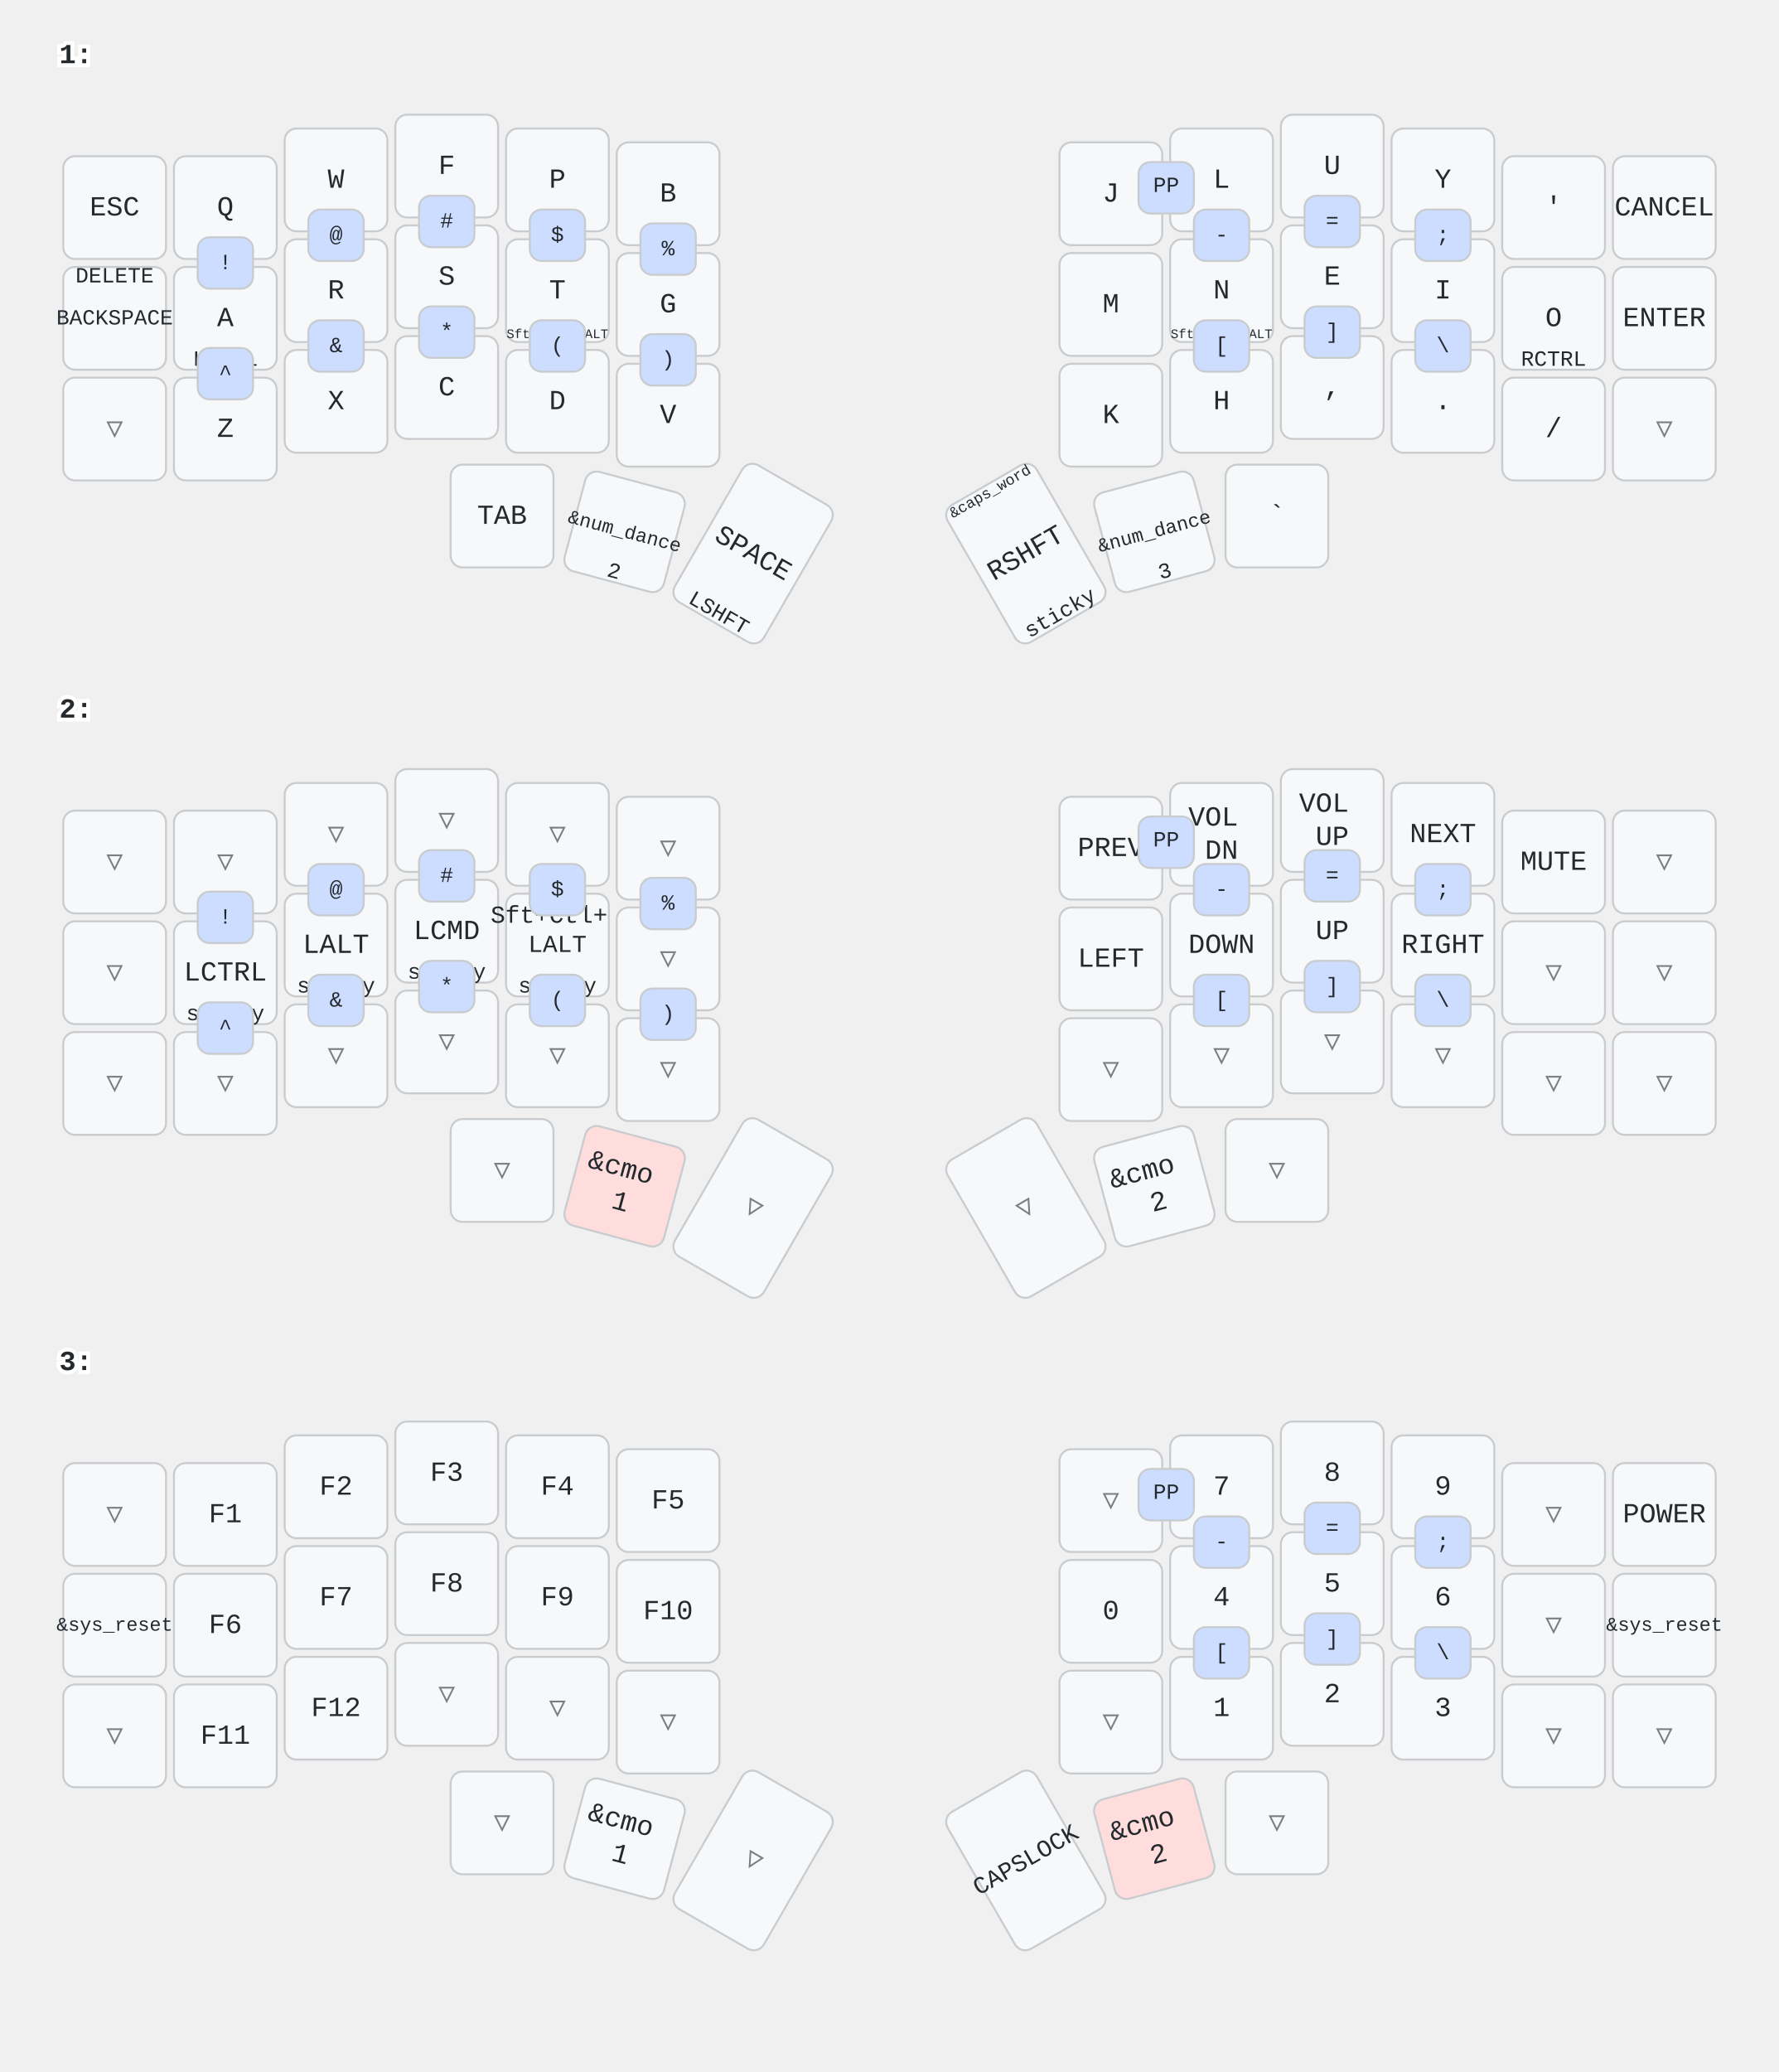
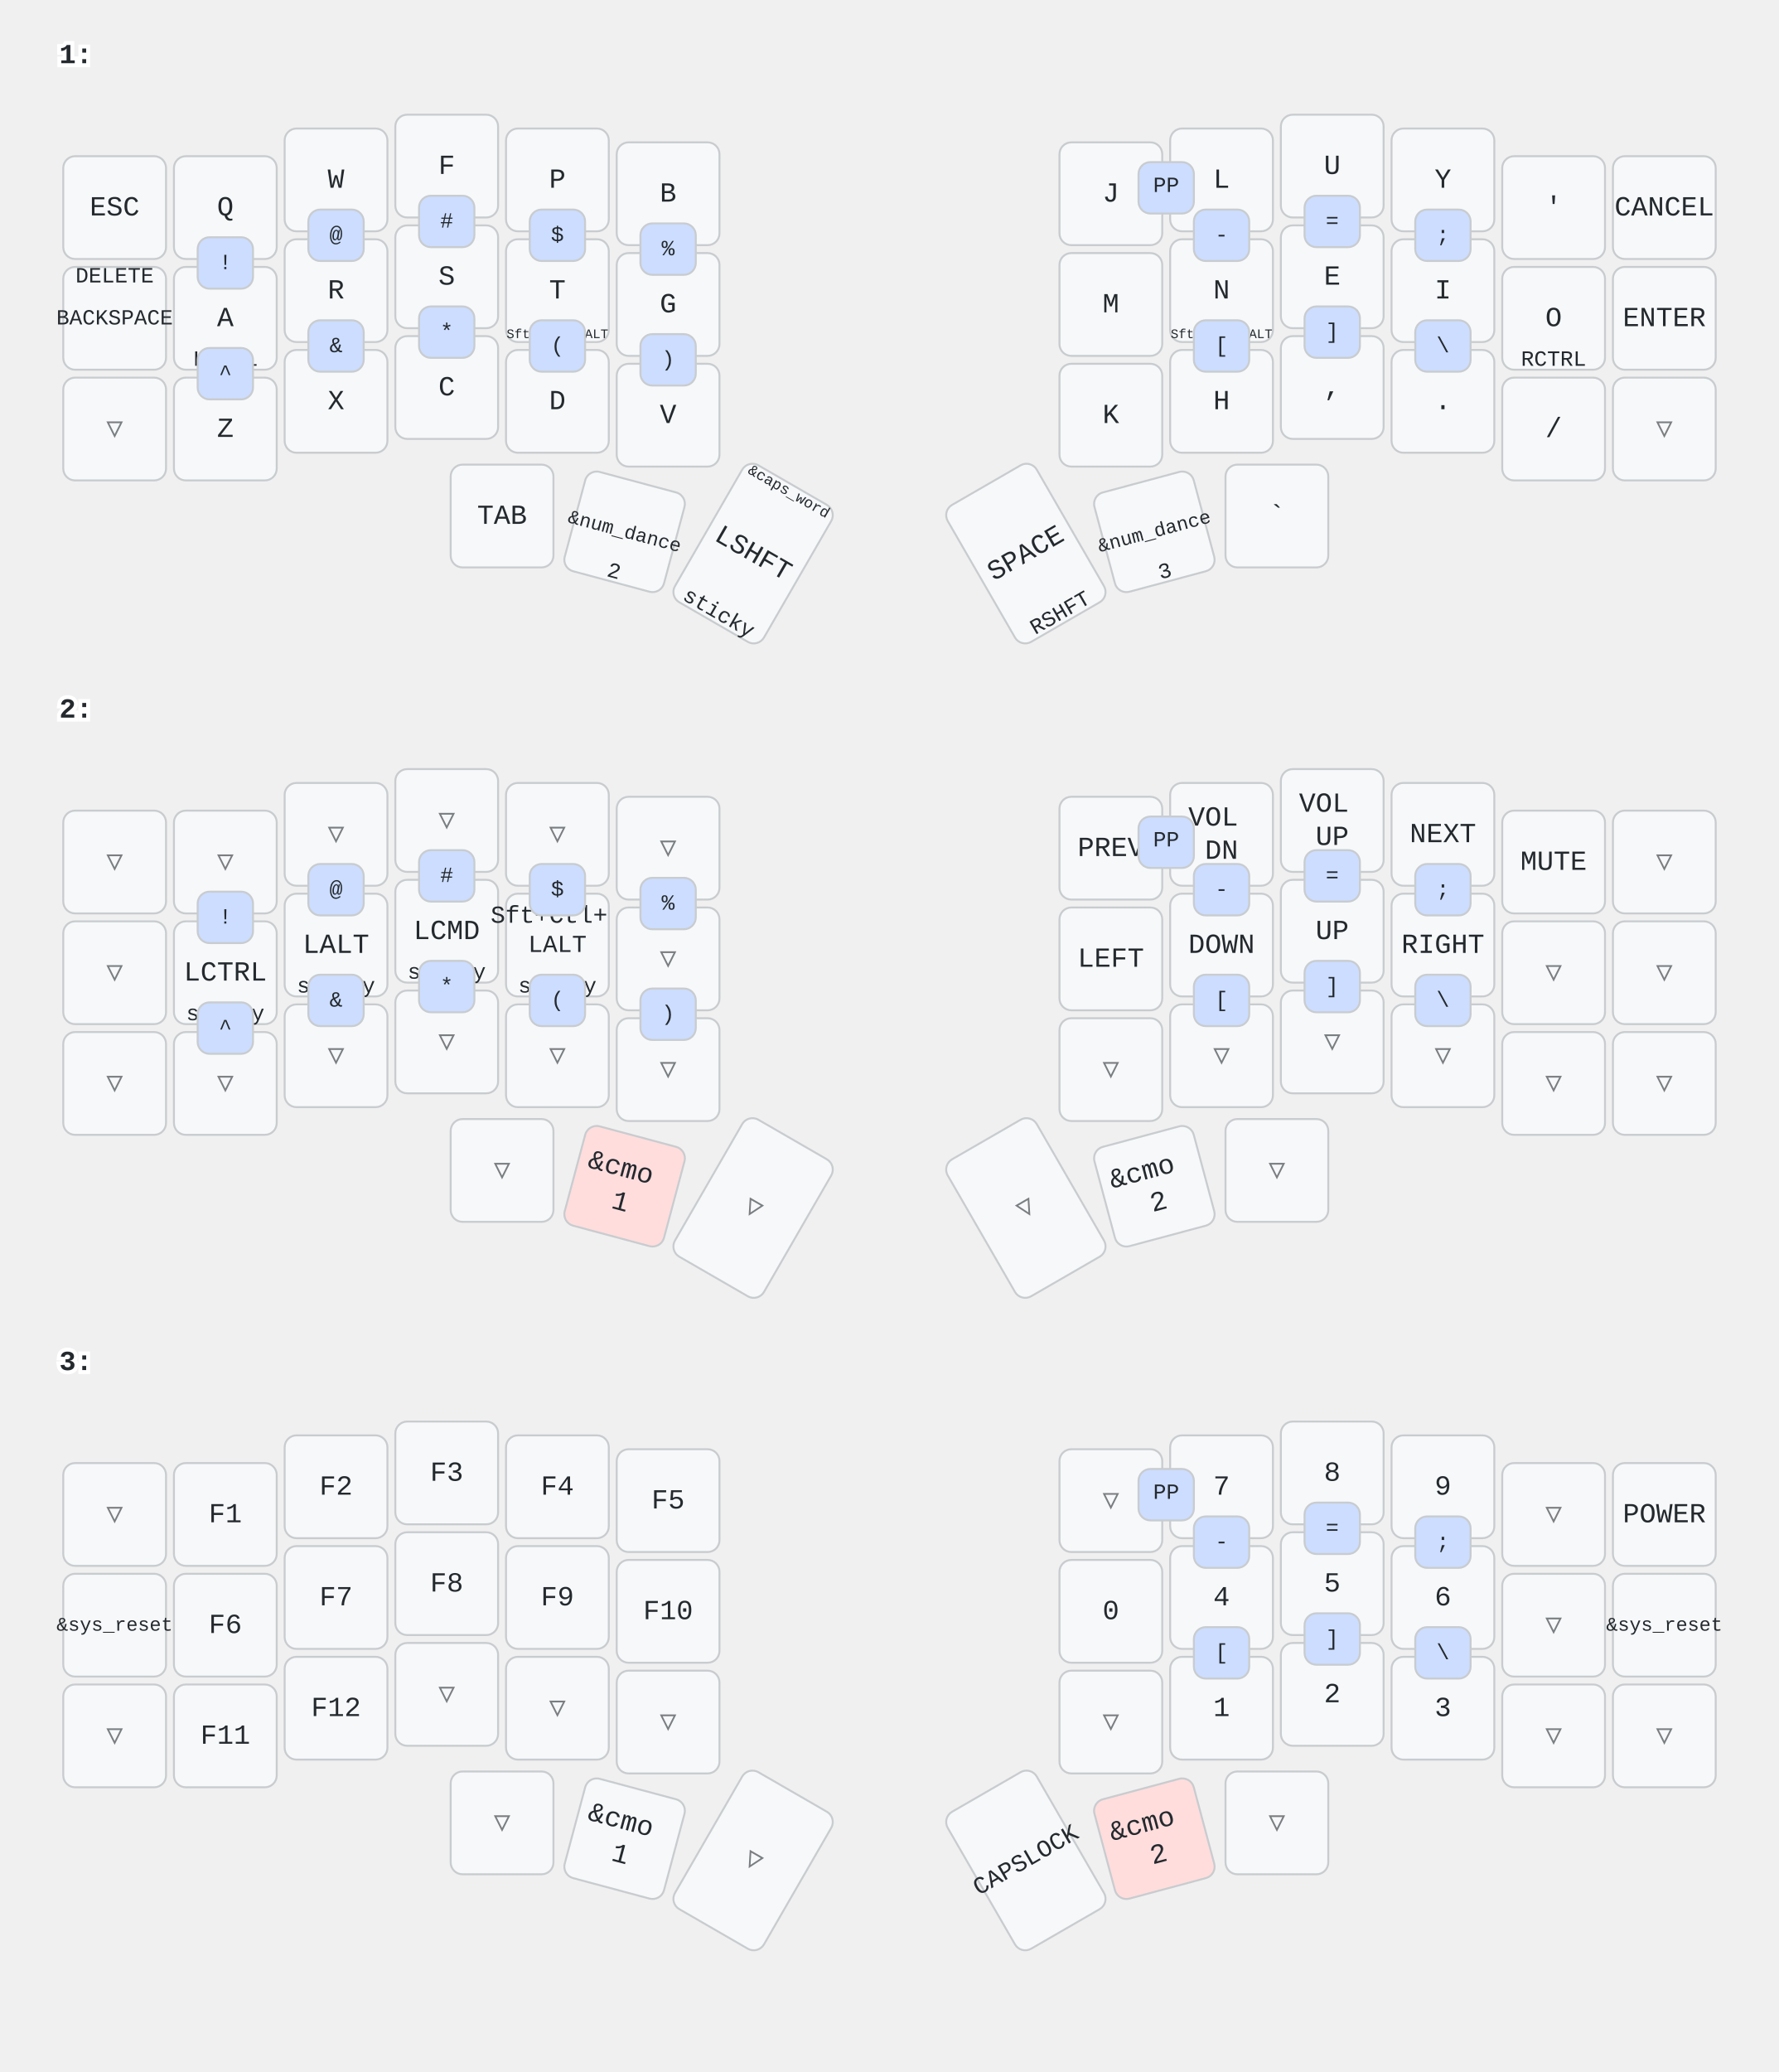
<svg xmlns="http://www.w3.org/2000/svg" width="900" height="1048" viewBox="0 0 900 1048" class="keymap">
  <style>/* inherit to force styles through use tags */
svg path {
    fill: inherit;
}

/* font and background color specifications */
svg.keymap {
    font-family: SFMono-Regular,Consolas,Liberation Mono,Menlo,monospace;
    font-size: 14px;
    font-kerning: normal;
    text-rendering: optimizeLegibility;
    fill: #24292e;
}

/* default key styling */
rect.key {
    fill: #f6f8fa;
}

rect.key, rect.combo {
    stroke: #c9cccf;
    stroke-width: 1;
}

/* default key side styling, only used is draw_key_sides is set */
rect.side {
    filter: brightness(90%);
}

/* color accent for combo boxes */
rect.combo, rect.combo-separate {
    fill: #cdf;
}

/* color accent for held keys */
rect.held, rect.combo.held {
    fill: #fdd;
}

/* color accent for ghost (optional) keys */
rect.ghost, rect.combo.ghost {
    stroke-dasharray: 4, 4;
    stroke-width: 2;
}

text {
    text-anchor: middle;
    dominant-baseline: middle;
}

/* styling for layer labels */
text.label {
    font-weight: bold;
    text-anchor: start;
    stroke: white;
    stroke-width: 4;
    paint-order: stroke;
}

/* styling for optional footer */
text.footer {
    text-anchor: end;
    dominant-baseline: auto;
    stroke: white;
    stroke-width: 4;
    paint-order: stroke;
}

/* styling for combo tap, and key hold/shifted label text */
text.combo, text.hold, text.shifted {
    font-size: 11px;
}

text.hold {
    text-anchor: middle;
    dominant-baseline: auto;
}

text.shifted {
    text-anchor: middle;
    dominant-baseline: hanging;
}

/* styling for hold/shifted label text in combo box */
text.combo.hold, text.combo.shifted {
    font-size: 8px;
}

/* lighter symbol for transparent keys */
text.trans {
    fill: #7b7e81;
}

/* styling for combo dendrons */
path.combo {
    stroke-width: 1;
    stroke: gray;
    fill: none;
}

/* Start Tabler Icons Cleanup */
/* cannot use height/width with glyphs */
.icon-tabler &gt; path {
    fill: inherit;
    stroke: inherit;
    stroke-width: 2;
}
/* hide tabler's default box */
.icon-tabler &gt; path[stroke="none"][fill="none"] {
    visibility: hidden;
}
/* End Tabler Icons Cleanup */
</style>
  <g transform="translate(30, 0)" class="layer-1">
    <text x="0" y="28" class="label">1:</text>
    <g transform="translate(0, 56)">
      <g transform="translate(28, 49)" class="key keypos-0">
        <rect rx="6" ry="6" x="-26" y="-26" width="52" height="52" class="key" />
        <text x="0" y="0" class="key tap">ESC</text>
      </g>
      <g transform="translate(84, 49)" class="key keypos-1">
        <rect rx="6" ry="6" x="-26" y="-26" width="52" height="52" class="key" />
        <text x="0" y="0" class="key tap">Q</text>
      </g>
      <g transform="translate(140, 35)" class="key keypos-2">
        <rect rx="6" ry="6" x="-26" y="-26" width="52" height="52" class="key" />
        <text x="0" y="0" class="key tap">W</text>
      </g>
      <g transform="translate(196, 28)" class="key keypos-3">
        <rect rx="6" ry="6" x="-26" y="-26" width="52" height="52" class="key" />
        <text x="0" y="0" class="key tap">F</text>
      </g>
      <g transform="translate(252, 35)" class="key keypos-4">
        <rect rx="6" ry="6" x="-26" y="-26" width="52" height="52" class="key" />
        <text x="0" y="0" class="key tap">P</text>
      </g>
      <g transform="translate(308, 42)" class="key keypos-5">
        <rect rx="6" ry="6" x="-26" y="-26" width="52" height="52" class="key" />
        <text x="0" y="0" class="key tap">B</text>
      </g>
      <g transform="translate(532, 42)" class="key keypos-6">
        <rect rx="6" ry="6" x="-26" y="-26" width="52" height="52" class="key" />
        <text x="0" y="0" class="key tap">J</text>
      </g>
      <g transform="translate(588, 35)" class="key keypos-7">
        <rect rx="6" ry="6" x="-26" y="-26" width="52" height="52" class="key" />
        <text x="0" y="0" class="key tap">L</text>
      </g>
      <g transform="translate(644, 28)" class="key keypos-8">
        <rect rx="6" ry="6" x="-26" y="-26" width="52" height="52" class="key" />
        <text x="0" y="0" class="key tap">U</text>
      </g>
      <g transform="translate(700, 35)" class="key keypos-9">
        <rect rx="6" ry="6" x="-26" y="-26" width="52" height="52" class="key" />
        <text x="0" y="0" class="key tap">Y</text>
      </g>
      <g transform="translate(756, 49)" class="key keypos-10">
        <rect rx="6" ry="6" x="-26" y="-26" width="52" height="52" class="key" />
        <text x="0" y="0" class="key tap">'</text>
      </g>
      <g transform="translate(812, 49)" class="key keypos-11">
        <rect rx="6" ry="6" x="-26" y="-26" width="52" height="52" class="key" />
        <text x="0" y="0" class="key tap">CANCEL</text>
      </g>
      <g transform="translate(28, 105)" class="key keypos-12">
        <rect rx="6" ry="6" x="-26" y="-26" width="52" height="52" class="key" />
        <text x="0" y="0" class="key tap">
          <tspan style="font-size: 78%">BACKSPACE</tspan>
        </text>
        <text x="0" y="-24" class="key shifted">DELETE</text>
      </g>
      <g transform="translate(84, 105)" class="key keypos-13">
        <rect rx="6" ry="6" x="-26" y="-26" width="52" height="52" class="key" />
        <text x="0" y="0" class="key tap">A</text>
        <text x="0" y="24" class="key hold">LCTRL</text>
      </g>
      <g transform="translate(140, 91)" class="key keypos-14">
        <rect rx="6" ry="6" x="-26" y="-26" width="52" height="52" class="key" />
        <text x="0" y="0" class="key tap">R</text>
        <text x="0" y="24" class="key hold">LGUI</text>
      </g>
      <g transform="translate(196, 84)" class="key keypos-15">
        <rect rx="6" ry="6" x="-26" y="-26" width="52" height="52" class="key" />
        <text x="0" y="0" class="key tap">S</text>
        <text x="0" y="24" class="key hold">LALT</text>
      </g>
      <g transform="translate(252, 91)" class="key keypos-16">
        <rect rx="6" ry="6" x="-26" y="-26" width="52" height="52" class="key" />
        <text x="0" y="0" class="key tap">T</text>
        <text x="0" y="24" class="key hold">
          <tspan style="font-size: 60%">Sft+Ctl+ LALT</tspan>
        </text>
      </g>
      <g transform="translate(308, 98)" class="key keypos-17">
        <rect rx="6" ry="6" x="-26" y="-26" width="52" height="52" class="key" />
        <text x="0" y="0" class="key tap">G</text>
      </g>
      <g transform="translate(532, 98)" class="key keypos-18">
        <rect rx="6" ry="6" x="-26" y="-26" width="52" height="52" class="key" />
        <text x="0" y="0" class="key tap">M</text>
      </g>
      <g transform="translate(588, 91)" class="key keypos-19">
        <rect rx="6" ry="6" x="-26" y="-26" width="52" height="52" class="key" />
        <text x="0" y="0" class="key tap">N</text>
        <text x="0" y="24" class="key hold">
          <tspan style="font-size: 60%">Sft+Ctl+ LALT</tspan>
        </text>
      </g>
      <g transform="translate(644, 84)" class="key keypos-20">
        <rect rx="6" ry="6" x="-26" y="-26" width="52" height="52" class="key" />
        <text x="0" y="0" class="key tap">E</text>
        <text x="0" y="24" class="key hold">RALT</text>
      </g>
      <g transform="translate(700, 91)" class="key keypos-21">
        <rect rx="6" ry="6" x="-26" y="-26" width="52" height="52" class="key" />
        <text x="0" y="0" class="key tap">I</text>
        <text x="0" y="24" class="key hold">RGUI</text>
      </g>
      <g transform="translate(756, 105)" class="key keypos-22">
        <rect rx="6" ry="6" x="-26" y="-26" width="52" height="52" class="key" />
        <text x="0" y="0" class="key tap">O</text>
        <text x="0" y="24" class="key hold">RCTRL</text>
      </g>
      <g transform="translate(812, 105)" class="key keypos-23">
        <rect rx="6" ry="6" x="-26" y="-26" width="52" height="52" class="key" />
        <text x="0" y="0" class="key tap">ENTER</text>
      </g>
      <g transform="translate(28, 161)" class="key trans keypos-24">
        <rect rx="6" ry="6" x="-26" y="-26" width="52" height="52" class="key trans" />
        <text x="0" y="0" class="key trans tap">▽</text>
      </g>
      <g transform="translate(84, 161)" class="key keypos-25">
        <rect rx="6" ry="6" x="-26" y="-26" width="52" height="52" class="key" />
        <text x="0" y="0" class="key tap">Z</text>
      </g>
      <g transform="translate(140, 147)" class="key keypos-26">
        <rect rx="6" ry="6" x="-26" y="-26" width="52" height="52" class="key" />
        <text x="0" y="0" class="key tap">X</text>
      </g>
      <g transform="translate(196, 140)" class="key keypos-27">
        <rect rx="6" ry="6" x="-26" y="-26" width="52" height="52" class="key" />
        <text x="0" y="0" class="key tap">C</text>
      </g>
      <g transform="translate(252, 147)" class="key keypos-28">
        <rect rx="6" ry="6" x="-26" y="-26" width="52" height="52" class="key" />
        <text x="0" y="0" class="key tap">D</text>
      </g>
      <g transform="translate(308, 154)" class="key keypos-29">
        <rect rx="6" ry="6" x="-26" y="-26" width="52" height="52" class="key" />
        <text x="0" y="0" class="key tap">V</text>
      </g>
      <g transform="translate(532, 154)" class="key keypos-30">
        <rect rx="6" ry="6" x="-26" y="-26" width="52" height="52" class="key" />
        <text x="0" y="0" class="key tap">K</text>
      </g>
      <g transform="translate(588, 147)" class="key keypos-31">
        <rect rx="6" ry="6" x="-26" y="-26" width="52" height="52" class="key" />
        <text x="0" y="0" class="key tap">H</text>
      </g>
      <g transform="translate(644, 140)" class="key keypos-32">
        <rect rx="6" ry="6" x="-26" y="-26" width="52" height="52" class="key" />
        <text x="0" y="0" class="key tap">,</text>
      </g>
      <g transform="translate(700, 147)" class="key keypos-33">
        <rect rx="6" ry="6" x="-26" y="-26" width="52" height="52" class="key" />
        <text x="0" y="0" class="key tap">.</text>
      </g>
      <g transform="translate(756, 161)" class="key keypos-34">
        <rect rx="6" ry="6" x="-26" y="-26" width="52" height="52" class="key" />
        <text x="0" y="0" class="key tap">/</text>
      </g>
      <g transform="translate(812, 161)" class="key trans keypos-35">
        <rect rx="6" ry="6" x="-26" y="-26" width="52" height="52" class="key trans" />
        <text x="0" y="0" class="key trans tap">▽</text>
      </g>
      <g transform="translate(224, 205)" class="key keypos-36">
        <rect rx="6" ry="6" x="-26" y="-26" width="52" height="52" class="key" />
        <text x="0" y="0" class="key tap">TAB</text>
      </g>
      <g transform="translate(286, 213) rotate(15.0)" class="key keypos-37">
        <rect rx="6" ry="6" x="-26" y="-26" width="52" height="52" class="key" />
        <text x="0" y="0" class="key tap">
          <tspan style="font-size: 70%">&amp;num_dance</tspan>
        </text>
        <text x="0" y="24" class="key hold">2</text>
      </g>
      <g transform="translate(351, 224) rotate(30.0)" class="key keypos-38">
        <rect rx="6" ry="6" x="-26" y="-40" width="52" height="80" class="key" />
-         <text x="0" y="0" class="key tap">SPACE</text>
-         <text x="0" y="38" class="key hold">LSHFT</text>
-       </g>
-       <g transform="translate(489, 224) rotate(-30.0)" class="key keypos-39">
-         <rect rx="6" ry="6" x="-26" y="-40" width="52" height="80" class="key" />
-         <text x="0" y="0" class="key tap">RSHFT</text>
+         <text x="0" y="0" class="key tap">LSHFT</text>
        <text x="0" y="38" class="key hold">sticky</text>
        <text x="0" y="-38" class="key shifted">
          <tspan style="font-size: 70%">&amp;caps_word</tspan>
        </text>
+       </g>
+       <g transform="translate(489, 224) rotate(-30.0)" class="key keypos-39">
+         <rect rx="6" ry="6" x="-26" y="-40" width="52" height="80" class="key" />
+         <text x="0" y="0" class="key tap">SPACE</text>
+         <text x="0" y="38" class="key hold">RSHFT</text>
      </g>
      <g transform="translate(554, 213) rotate(-15.0)" class="key keypos-40">
        <rect rx="6" ry="6" x="-26" y="-26" width="52" height="52" class="key" />
        <text x="0" y="0" class="key tap">
          <tspan style="font-size: 70%">&amp;num_dance</tspan>
        </text>
        <text x="0" y="24" class="key hold">3</text>
      </g>
      <g transform="translate(616, 205)" class="key keypos-41">
        <rect rx="6" ry="6" x="-26" y="-26" width="52" height="52" class="key" />
        <text x="0" y="0" class="key tap">`</text>
      </g>
      <g class="combo combopos-0">
        <rect rx="6" ry="6" x="70" y="64" width="28" height="26" class="combo" />
        <text x="84" y="77" class="combo tap">!</text>
      </g>
      <g class="combo combopos-1">
        <rect rx="6" ry="6" x="126" y="50" width="28" height="26" class="combo" />
        <text x="140" y="63" class="combo tap">@</text>
      </g>
      <g class="combo combopos-2">
        <rect rx="6" ry="6" x="182" y="43" width="28" height="26" class="combo" />
        <text x="196" y="56" class="combo tap">#</text>
      </g>
      <g class="combo combopos-3">
        <rect rx="6" ry="6" x="238" y="50" width="28" height="26" class="combo" />
        <text x="252" y="63" class="combo tap">$</text>
      </g>
      <g class="combo combopos-4">
        <rect rx="6" ry="6" x="294" y="57" width="28" height="26" class="combo" />
        <text x="308" y="70" class="combo tap">%</text>
      </g>
      <g class="combo combopos-5">
        <rect rx="6" ry="6" x="70" y="120" width="28" height="26" class="combo" />
        <text x="84" y="133" class="combo tap">^</text>
      </g>
      <g class="combo combopos-6">
        <rect rx="6" ry="6" x="126" y="106" width="28" height="26" class="combo" />
        <text x="140" y="119" class="combo tap">&amp;</text>
      </g>
      <g class="combo combopos-7">
        <rect rx="6" ry="6" x="182" y="99" width="28" height="26" class="combo" />
        <text x="196" y="112" class="combo tap">*</text>
      </g>
      <g class="combo combopos-8">
        <rect rx="6" ry="6" x="238" y="106" width="28" height="26" class="combo" />
        <text x="252" y="119" class="combo tap">(</text>
      </g>
      <g class="combo combopos-9">
        <rect rx="6" ry="6" x="294" y="113" width="28" height="26" class="combo" />
        <text x="308" y="126" class="combo tap">)</text>
      </g>
      <g class="combo combopos-10">
        <rect rx="6" ry="6" x="574" y="50" width="28" height="26" class="combo" />
        <text x="588" y="63" class="combo tap">-</text>
      </g>
      <g class="combo combopos-11">
        <rect rx="6" ry="6" x="630" y="43" width="28" height="26" class="combo" />
        <text x="644" y="56" class="combo tap">=</text>
      </g>
      <g class="combo combopos-12">
        <rect rx="6" ry="6" x="686" y="50" width="28" height="26" class="combo" />
        <text x="700" y="63" class="combo tap">;</text>
      </g>
      <g class="combo combopos-13">
        <rect rx="6" ry="6" x="574" y="106" width="28" height="26" class="combo" />
        <text x="588" y="119" class="combo tap">[</text>
      </g>
      <g class="combo combopos-14">
        <rect rx="6" ry="6" x="630" y="99" width="28" height="26" class="combo" />
        <text x="644" y="112" class="combo tap">]</text>
      </g>
      <g class="combo combopos-15">
        <rect rx="6" ry="6" x="686" y="106" width="28" height="26" class="combo" />
        <text x="700" y="119" class="combo tap">\</text>
      </g>
      <g class="combo combopos-16">
        <rect rx="6" ry="6" x="546" y="26" width="28" height="26" class="combo" />
        <text x="560" y="38" class="combo tap">PP</text>
      </g>
    </g>
  </g>
  <g transform="translate(30, 331)" class="layer-2">
    <text x="0" y="28" class="label">2:</text>
    <g transform="translate(0, 56)">
      <g transform="translate(28, 49)" class="key trans keypos-0">
        <rect rx="6" ry="6" x="-26" y="-26" width="52" height="52" class="key trans" />
        <text x="0" y="0" class="key trans tap">▽</text>
      </g>
      <g transform="translate(84, 49)" class="key trans keypos-1">
        <rect rx="6" ry="6" x="-26" y="-26" width="52" height="52" class="key trans" />
        <text x="0" y="0" class="key trans tap">▽</text>
      </g>
      <g transform="translate(140, 35)" class="key trans keypos-2">
        <rect rx="6" ry="6" x="-26" y="-26" width="52" height="52" class="key trans" />
        <text x="0" y="0" class="key trans tap">▽</text>
      </g>
      <g transform="translate(196, 28)" class="key trans keypos-3">
        <rect rx="6" ry="6" x="-26" y="-26" width="52" height="52" class="key trans" />
        <text x="0" y="0" class="key trans tap">▽</text>
      </g>
      <g transform="translate(252, 35)" class="key trans keypos-4">
        <rect rx="6" ry="6" x="-26" y="-26" width="52" height="52" class="key trans" />
        <text x="0" y="0" class="key trans tap">▽</text>
      </g>
      <g transform="translate(308, 42)" class="key trans keypos-5">
        <rect rx="6" ry="6" x="-26" y="-26" width="52" height="52" class="key trans" />
        <text x="0" y="0" class="key trans tap">▽</text>
      </g>
      <g transform="translate(532, 42)" class="key keypos-6">
        <rect rx="6" ry="6" x="-26" y="-26" width="52" height="52" class="key" />
        <text x="0" y="0" class="key tap">PREV</text>
      </g>
      <g transform="translate(588, 35)" class="key keypos-7">
        <rect rx="6" ry="6" x="-26" y="-26" width="52" height="52" class="key" />
        <text x="0" y="0" class="key tap">
          <tspan x="0" dy="-0.6em">VOL</tspan>
          <tspan x="0" dy="1.2em">DN</tspan>
        </text>
      </g>
      <g transform="translate(644, 28)" class="key keypos-8">
        <rect rx="6" ry="6" x="-26" y="-26" width="52" height="52" class="key" />
        <text x="0" y="0" class="key tap">
          <tspan x="0" dy="-0.6em">VOL</tspan>
          <tspan x="0" dy="1.2em">UP</tspan>
        </text>
      </g>
      <g transform="translate(700, 35)" class="key keypos-9">
        <rect rx="6" ry="6" x="-26" y="-26" width="52" height="52" class="key" />
        <text x="0" y="0" class="key tap">NEXT</text>
      </g>
      <g transform="translate(756, 49)" class="key keypos-10">
        <rect rx="6" ry="6" x="-26" y="-26" width="52" height="52" class="key" />
        <text x="0" y="0" class="key tap">MUTE</text>
      </g>
      <g transform="translate(812, 49)" class="key trans keypos-11">
        <rect rx="6" ry="6" x="-26" y="-26" width="52" height="52" class="key trans" />
        <text x="0" y="0" class="key trans tap">▽</text>
      </g>
      <g transform="translate(28, 105)" class="key trans keypos-12">
        <rect rx="6" ry="6" x="-26" y="-26" width="52" height="52" class="key trans" />
        <text x="0" y="0" class="key trans tap">▽</text>
      </g>
      <g transform="translate(84, 105)" class="key keypos-13">
        <rect rx="6" ry="6" x="-26" y="-26" width="52" height="52" class="key" />
        <text x="0" y="0" class="key tap">LCTRL</text>
        <text x="0" y="24" class="key hold">sticky</text>
      </g>
      <g transform="translate(140, 91)" class="key keypos-14">
        <rect rx="6" ry="6" x="-26" y="-26" width="52" height="52" class="key" />
        <text x="0" y="0" class="key tap">LALT</text>
        <text x="0" y="24" class="key hold">sticky</text>
      </g>
      <g transform="translate(196, 84)" class="key keypos-15">
        <rect rx="6" ry="6" x="-26" y="-26" width="52" height="52" class="key" />
        <text x="0" y="0" class="key tap">LCMD</text>
        <text x="0" y="24" class="key hold">sticky</text>
      </g>
      <g transform="translate(252, 91)" class="key keypos-16">
        <rect rx="6" ry="6" x="-26" y="-26" width="52" height="52" class="key" />
        <text x="0" y="0" class="key tap">
          <tspan x="0" dy="-1.2em" style="font-size: 88%">Sft+Ctl+</tspan>
          <tspan x="0" dy="1.2em" style="font-size: 88%">LALT</tspan>
        </text>
        <text x="0" y="24" class="key hold">sticky</text>
      </g>
      <g transform="translate(308, 98)" class="key trans keypos-17">
        <rect rx="6" ry="6" x="-26" y="-26" width="52" height="52" class="key trans" />
        <text x="0" y="0" class="key trans tap">▽</text>
      </g>
      <g transform="translate(532, 98)" class="key keypos-18">
        <rect rx="6" ry="6" x="-26" y="-26" width="52" height="52" class="key" />
        <text x="0" y="0" class="key tap">LEFT</text>
      </g>
      <g transform="translate(588, 91)" class="key keypos-19">
        <rect rx="6" ry="6" x="-26" y="-26" width="52" height="52" class="key" />
        <text x="0" y="0" class="key tap">DOWN</text>
      </g>
      <g transform="translate(644, 84)" class="key keypos-20">
        <rect rx="6" ry="6" x="-26" y="-26" width="52" height="52" class="key" />
        <text x="0" y="0" class="key tap">UP</text>
      </g>
      <g transform="translate(700, 91)" class="key keypos-21">
        <rect rx="6" ry="6" x="-26" y="-26" width="52" height="52" class="key" />
        <text x="0" y="0" class="key tap">RIGHT</text>
      </g>
      <g transform="translate(756, 105)" class="key trans keypos-22">
        <rect rx="6" ry="6" x="-26" y="-26" width="52" height="52" class="key trans" />
        <text x="0" y="0" class="key trans tap">▽</text>
      </g>
      <g transform="translate(812, 105)" class="key trans keypos-23">
        <rect rx="6" ry="6" x="-26" y="-26" width="52" height="52" class="key trans" />
        <text x="0" y="0" class="key trans tap">▽</text>
      </g>
      <g transform="translate(28, 161)" class="key trans keypos-24">
        <rect rx="6" ry="6" x="-26" y="-26" width="52" height="52" class="key trans" />
        <text x="0" y="0" class="key trans tap">▽</text>
      </g>
      <g transform="translate(84, 161)" class="key trans keypos-25">
        <rect rx="6" ry="6" x="-26" y="-26" width="52" height="52" class="key trans" />
        <text x="0" y="0" class="key trans tap">▽</text>
      </g>
      <g transform="translate(140, 147)" class="key trans keypos-26">
        <rect rx="6" ry="6" x="-26" y="-26" width="52" height="52" class="key trans" />
        <text x="0" y="0" class="key trans tap">▽</text>
      </g>
      <g transform="translate(196, 140)" class="key trans keypos-27">
        <rect rx="6" ry="6" x="-26" y="-26" width="52" height="52" class="key trans" />
        <text x="0" y="0" class="key trans tap">▽</text>
      </g>
      <g transform="translate(252, 147)" class="key trans keypos-28">
        <rect rx="6" ry="6" x="-26" y="-26" width="52" height="52" class="key trans" />
        <text x="0" y="0" class="key trans tap">▽</text>
      </g>
      <g transform="translate(308, 154)" class="key trans keypos-29">
        <rect rx="6" ry="6" x="-26" y="-26" width="52" height="52" class="key trans" />
        <text x="0" y="0" class="key trans tap">▽</text>
      </g>
      <g transform="translate(532, 154)" class="key trans keypos-30">
        <rect rx="6" ry="6" x="-26" y="-26" width="52" height="52" class="key trans" />
        <text x="0" y="0" class="key trans tap">▽</text>
      </g>
      <g transform="translate(588, 147)" class="key trans keypos-31">
        <rect rx="6" ry="6" x="-26" y="-26" width="52" height="52" class="key trans" />
        <text x="0" y="0" class="key trans tap">▽</text>
      </g>
      <g transform="translate(644, 140)" class="key trans keypos-32">
        <rect rx="6" ry="6" x="-26" y="-26" width="52" height="52" class="key trans" />
        <text x="0" y="0" class="key trans tap">▽</text>
      </g>
      <g transform="translate(700, 147)" class="key trans keypos-33">
        <rect rx="6" ry="6" x="-26" y="-26" width="52" height="52" class="key trans" />
        <text x="0" y="0" class="key trans tap">▽</text>
      </g>
      <g transform="translate(756, 161)" class="key trans keypos-34">
        <rect rx="6" ry="6" x="-26" y="-26" width="52" height="52" class="key trans" />
        <text x="0" y="0" class="key trans tap">▽</text>
      </g>
      <g transform="translate(812, 161)" class="key trans keypos-35">
        <rect rx="6" ry="6" x="-26" y="-26" width="52" height="52" class="key trans" />
        <text x="0" y="0" class="key trans tap">▽</text>
      </g>
      <g transform="translate(224, 205)" class="key trans keypos-36">
        <rect rx="6" ry="6" x="-26" y="-26" width="52" height="52" class="key trans" />
        <text x="0" y="0" class="key trans tap">▽</text>
      </g>
      <g transform="translate(286, 213) rotate(15.0)" class="key held keypos-37">
        <rect rx="6" ry="6" x="-26" y="-26" width="52" height="52" class="key held" />
        <text x="0" y="0" class="key held tap">
          <tspan x="0" dy="-0.6em">&amp;cmo</tspan>
          <tspan x="0" dy="1.2em">1</tspan>
        </text>
      </g>
      <g transform="translate(351, 224) rotate(30.0)" class="key trans keypos-38">
        <rect rx="6" ry="6" x="-26" y="-40" width="52" height="80" class="key trans" />
        <text x="0" y="0" class="key trans tap">▽</text>
      </g>
      <g transform="translate(489, 224) rotate(-30.0)" class="key trans keypos-39">
        <rect rx="6" ry="6" x="-26" y="-40" width="52" height="80" class="key trans" />
        <text x="0" y="0" class="key trans tap">▽</text>
      </g>
      <g transform="translate(554, 213) rotate(-15.0)" class="key keypos-40">
        <rect rx="6" ry="6" x="-26" y="-26" width="52" height="52" class="key" />
        <text x="0" y="0" class="key tap">
          <tspan x="0" dy="-0.6em">&amp;cmo</tspan>
          <tspan x="0" dy="1.2em">2</tspan>
        </text>
      </g>
      <g transform="translate(616, 205)" class="key trans keypos-41">
        <rect rx="6" ry="6" x="-26" y="-26" width="52" height="52" class="key trans" />
        <text x="0" y="0" class="key trans tap">▽</text>
      </g>
      <g class="combo combopos-0">
        <rect rx="6" ry="6" x="70" y="64" width="28" height="26" class="combo" />
        <text x="84" y="77" class="combo tap">!</text>
      </g>
      <g class="combo combopos-1">
        <rect rx="6" ry="6" x="126" y="50" width="28" height="26" class="combo" />
        <text x="140" y="63" class="combo tap">@</text>
      </g>
      <g class="combo combopos-2">
        <rect rx="6" ry="6" x="182" y="43" width="28" height="26" class="combo" />
        <text x="196" y="56" class="combo tap">#</text>
      </g>
      <g class="combo combopos-3">
        <rect rx="6" ry="6" x="238" y="50" width="28" height="26" class="combo" />
        <text x="252" y="63" class="combo tap">$</text>
      </g>
      <g class="combo combopos-4">
        <rect rx="6" ry="6" x="294" y="57" width="28" height="26" class="combo" />
        <text x="308" y="70" class="combo tap">%</text>
      </g>
      <g class="combo combopos-5">
        <rect rx="6" ry="6" x="70" y="120" width="28" height="26" class="combo" />
        <text x="84" y="133" class="combo tap">^</text>
      </g>
      <g class="combo combopos-6">
        <rect rx="6" ry="6" x="126" y="106" width="28" height="26" class="combo" />
        <text x="140" y="119" class="combo tap">&amp;</text>
      </g>
      <g class="combo combopos-7">
        <rect rx="6" ry="6" x="182" y="99" width="28" height="26" class="combo" />
        <text x="196" y="112" class="combo tap">*</text>
      </g>
      <g class="combo combopos-8">
        <rect rx="6" ry="6" x="238" y="106" width="28" height="26" class="combo" />
        <text x="252" y="119" class="combo tap">(</text>
      </g>
      <g class="combo combopos-9">
        <rect rx="6" ry="6" x="294" y="113" width="28" height="26" class="combo" />
        <text x="308" y="126" class="combo tap">)</text>
      </g>
      <g class="combo combopos-10">
        <rect rx="6" ry="6" x="574" y="50" width="28" height="26" class="combo" />
        <text x="588" y="63" class="combo tap">-</text>
      </g>
      <g class="combo combopos-11">
        <rect rx="6" ry="6" x="630" y="43" width="28" height="26" class="combo" />
        <text x="644" y="56" class="combo tap">=</text>
      </g>
      <g class="combo combopos-12">
        <rect rx="6" ry="6" x="686" y="50" width="28" height="26" class="combo" />
        <text x="700" y="63" class="combo tap">;</text>
      </g>
      <g class="combo combopos-13">
        <rect rx="6" ry="6" x="574" y="106" width="28" height="26" class="combo" />
        <text x="588" y="119" class="combo tap">[</text>
      </g>
      <g class="combo combopos-14">
        <rect rx="6" ry="6" x="630" y="99" width="28" height="26" class="combo" />
        <text x="644" y="112" class="combo tap">]</text>
      </g>
      <g class="combo combopos-15">
        <rect rx="6" ry="6" x="686" y="106" width="28" height="26" class="combo" />
        <text x="700" y="119" class="combo tap">\</text>
      </g>
      <g class="combo combopos-16">
        <rect rx="6" ry="6" x="546" y="26" width="28" height="26" class="combo" />
        <text x="560" y="38" class="combo tap">PP</text>
      </g>
    </g>
  </g>
  <g transform="translate(30, 661)" class="layer-3">
    <text x="0" y="28" class="label">3:</text>
    <g transform="translate(0, 56)">
      <g transform="translate(28, 49)" class="key trans keypos-0">
        <rect rx="6" ry="6" x="-26" y="-26" width="52" height="52" class="key trans" />
        <text x="0" y="0" class="key trans tap">▽</text>
      </g>
      <g transform="translate(84, 49)" class="key keypos-1">
        <rect rx="6" ry="6" x="-26" y="-26" width="52" height="52" class="key" />
        <text x="0" y="0" class="key tap">F1</text>
      </g>
      <g transform="translate(140, 35)" class="key keypos-2">
        <rect rx="6" ry="6" x="-26" y="-26" width="52" height="52" class="key" />
        <text x="0" y="0" class="key tap">F2</text>
      </g>
      <g transform="translate(196, 28)" class="key keypos-3">
        <rect rx="6" ry="6" x="-26" y="-26" width="52" height="52" class="key" />
        <text x="0" y="0" class="key tap">F3</text>
      </g>
      <g transform="translate(252, 35)" class="key keypos-4">
        <rect rx="6" ry="6" x="-26" y="-26" width="52" height="52" class="key" />
        <text x="0" y="0" class="key tap">F4</text>
      </g>
      <g transform="translate(308, 42)" class="key keypos-5">
        <rect rx="6" ry="6" x="-26" y="-26" width="52" height="52" class="key" />
        <text x="0" y="0" class="key tap">F5</text>
      </g>
      <g transform="translate(532, 42)" class="key trans keypos-6">
        <rect rx="6" ry="6" x="-26" y="-26" width="52" height="52" class="key trans" />
        <text x="0" y="0" class="key trans tap">▽</text>
      </g>
      <g transform="translate(588, 35)" class="key keypos-7">
        <rect rx="6" ry="6" x="-26" y="-26" width="52" height="52" class="key" />
        <text x="0" y="0" class="key tap">7</text>
      </g>
      <g transform="translate(644, 28)" class="key keypos-8">
        <rect rx="6" ry="6" x="-26" y="-26" width="52" height="52" class="key" />
        <text x="0" y="0" class="key tap">8</text>
      </g>
      <g transform="translate(700, 35)" class="key keypos-9">
        <rect rx="6" ry="6" x="-26" y="-26" width="52" height="52" class="key" />
        <text x="0" y="0" class="key tap">9</text>
      </g>
      <g transform="translate(756, 49)" class="key trans keypos-10">
        <rect rx="6" ry="6" x="-26" y="-26" width="52" height="52" class="key trans" />
        <text x="0" y="0" class="key trans tap">▽</text>
      </g>
      <g transform="translate(812, 49)" class="key keypos-11">
        <rect rx="6" ry="6" x="-26" y="-26" width="52" height="52" class="key" />
        <text x="0" y="0" class="key tap">POWER</text>
      </g>
      <g transform="translate(28, 105)" class="key keypos-12">
        <rect rx="6" ry="6" x="-26" y="-26" width="52" height="52" class="key" />
        <text x="0" y="0" class="key tap">
          <tspan style="font-size: 70%">&amp;sys_reset</tspan>
        </text>
      </g>
      <g transform="translate(84, 105)" class="key keypos-13">
        <rect rx="6" ry="6" x="-26" y="-26" width="52" height="52" class="key" />
        <text x="0" y="0" class="key tap">F6</text>
      </g>
      <g transform="translate(140, 91)" class="key keypos-14">
        <rect rx="6" ry="6" x="-26" y="-26" width="52" height="52" class="key" />
        <text x="0" y="0" class="key tap">F7</text>
      </g>
      <g transform="translate(196, 84)" class="key keypos-15">
        <rect rx="6" ry="6" x="-26" y="-26" width="52" height="52" class="key" />
        <text x="0" y="0" class="key tap">F8</text>
      </g>
      <g transform="translate(252, 91)" class="key keypos-16">
        <rect rx="6" ry="6" x="-26" y="-26" width="52" height="52" class="key" />
        <text x="0" y="0" class="key tap">F9</text>
      </g>
      <g transform="translate(308, 98)" class="key keypos-17">
        <rect rx="6" ry="6" x="-26" y="-26" width="52" height="52" class="key" />
        <text x="0" y="0" class="key tap">F10</text>
      </g>
      <g transform="translate(532, 98)" class="key keypos-18">
        <rect rx="6" ry="6" x="-26" y="-26" width="52" height="52" class="key" />
        <text x="0" y="0" class="key tap">0</text>
      </g>
      <g transform="translate(588, 91)" class="key keypos-19">
        <rect rx="6" ry="6" x="-26" y="-26" width="52" height="52" class="key" />
        <text x="0" y="0" class="key tap">4</text>
      </g>
      <g transform="translate(644, 84)" class="key keypos-20">
        <rect rx="6" ry="6" x="-26" y="-26" width="52" height="52" class="key" />
        <text x="0" y="0" class="key tap">5</text>
      </g>
      <g transform="translate(700, 91)" class="key keypos-21">
        <rect rx="6" ry="6" x="-26" y="-26" width="52" height="52" class="key" />
        <text x="0" y="0" class="key tap">6</text>
      </g>
      <g transform="translate(756, 105)" class="key trans keypos-22">
        <rect rx="6" ry="6" x="-26" y="-26" width="52" height="52" class="key trans" />
        <text x="0" y="0" class="key trans tap">▽</text>
      </g>
      <g transform="translate(812, 105)" class="key keypos-23">
        <rect rx="6" ry="6" x="-26" y="-26" width="52" height="52" class="key" />
        <text x="0" y="0" class="key tap">
          <tspan style="font-size: 70%">&amp;sys_reset</tspan>
        </text>
      </g>
      <g transform="translate(28, 161)" class="key trans keypos-24">
        <rect rx="6" ry="6" x="-26" y="-26" width="52" height="52" class="key trans" />
        <text x="0" y="0" class="key trans tap">▽</text>
      </g>
      <g transform="translate(84, 161)" class="key keypos-25">
        <rect rx="6" ry="6" x="-26" y="-26" width="52" height="52" class="key" />
        <text x="0" y="0" class="key tap">F11</text>
      </g>
      <g transform="translate(140, 147)" class="key keypos-26">
        <rect rx="6" ry="6" x="-26" y="-26" width="52" height="52" class="key" />
        <text x="0" y="0" class="key tap">F12</text>
      </g>
      <g transform="translate(196, 140)" class="key trans keypos-27">
        <rect rx="6" ry="6" x="-26" y="-26" width="52" height="52" class="key trans" />
        <text x="0" y="0" class="key trans tap">▽</text>
      </g>
      <g transform="translate(252, 147)" class="key trans keypos-28">
        <rect rx="6" ry="6" x="-26" y="-26" width="52" height="52" class="key trans" />
        <text x="0" y="0" class="key trans tap">▽</text>
      </g>
      <g transform="translate(308, 154)" class="key trans keypos-29">
        <rect rx="6" ry="6" x="-26" y="-26" width="52" height="52" class="key trans" />
        <text x="0" y="0" class="key trans tap">▽</text>
      </g>
      <g transform="translate(532, 154)" class="key trans keypos-30">
        <rect rx="6" ry="6" x="-26" y="-26" width="52" height="52" class="key trans" />
        <text x="0" y="0" class="key trans tap">▽</text>
      </g>
      <g transform="translate(588, 147)" class="key keypos-31">
        <rect rx="6" ry="6" x="-26" y="-26" width="52" height="52" class="key" />
        <text x="0" y="0" class="key tap">1</text>
      </g>
      <g transform="translate(644, 140)" class="key keypos-32">
        <rect rx="6" ry="6" x="-26" y="-26" width="52" height="52" class="key" />
        <text x="0" y="0" class="key tap">2</text>
      </g>
      <g transform="translate(700, 147)" class="key keypos-33">
        <rect rx="6" ry="6" x="-26" y="-26" width="52" height="52" class="key" />
        <text x="0" y="0" class="key tap">3</text>
      </g>
      <g transform="translate(756, 161)" class="key trans keypos-34">
        <rect rx="6" ry="6" x="-26" y="-26" width="52" height="52" class="key trans" />
        <text x="0" y="0" class="key trans tap">▽</text>
      </g>
      <g transform="translate(812, 161)" class="key trans keypos-35">
        <rect rx="6" ry="6" x="-26" y="-26" width="52" height="52" class="key trans" />
        <text x="0" y="0" class="key trans tap">▽</text>
      </g>
      <g transform="translate(224, 205)" class="key trans keypos-36">
        <rect rx="6" ry="6" x="-26" y="-26" width="52" height="52" class="key trans" />
        <text x="0" y="0" class="key trans tap">▽</text>
      </g>
      <g transform="translate(286, 213) rotate(15.0)" class="key keypos-37">
        <rect rx="6" ry="6" x="-26" y="-26" width="52" height="52" class="key" />
        <text x="0" y="0" class="key tap">
          <tspan x="0" dy="-0.6em">&amp;cmo</tspan>
          <tspan x="0" dy="1.2em">1</tspan>
        </text>
      </g>
      <g transform="translate(351, 224) rotate(30.0)" class="key trans keypos-38">
        <rect rx="6" ry="6" x="-26" y="-40" width="52" height="80" class="key trans" />
        <text x="0" y="0" class="key trans tap">▽</text>
      </g>
      <g transform="translate(489, 224) rotate(-30.0)" class="key keypos-39">
        <rect rx="6" ry="6" x="-26" y="-40" width="52" height="80" class="key" />
        <text x="0" y="0" class="key tap">
          <tspan style="font-size: 88%">CAPSLOCK</tspan>
        </text>
      </g>
      <g transform="translate(554, 213) rotate(-15.0)" class="key held keypos-40">
        <rect rx="6" ry="6" x="-26" y="-26" width="52" height="52" class="key held" />
        <text x="0" y="0" class="key held tap">
          <tspan x="0" dy="-0.6em">&amp;cmo</tspan>
          <tspan x="0" dy="1.2em">2</tspan>
        </text>
      </g>
      <g transform="translate(616, 205)" class="key trans keypos-41">
        <rect rx="6" ry="6" x="-26" y="-26" width="52" height="52" class="key trans" />
        <text x="0" y="0" class="key trans tap">▽</text>
      </g>
      <g class="combo combopos-0">
        <rect rx="6" ry="6" x="574" y="50" width="28" height="26" class="combo" />
        <text x="588" y="63" class="combo tap">-</text>
      </g>
      <g class="combo combopos-1">
        <rect rx="6" ry="6" x="630" y="43" width="28" height="26" class="combo" />
        <text x="644" y="56" class="combo tap">=</text>
      </g>
      <g class="combo combopos-2">
        <rect rx="6" ry="6" x="686" y="50" width="28" height="26" class="combo" />
        <text x="700" y="63" class="combo tap">;</text>
      </g>
      <g class="combo combopos-3">
        <rect rx="6" ry="6" x="574" y="106" width="28" height="26" class="combo" />
        <text x="588" y="119" class="combo tap">[</text>
      </g>
      <g class="combo combopos-4">
        <rect rx="6" ry="6" x="630" y="99" width="28" height="26" class="combo" />
        <text x="644" y="112" class="combo tap">]</text>
      </g>
      <g class="combo combopos-5">
        <rect rx="6" ry="6" x="686" y="106" width="28" height="26" class="combo" />
        <text x="700" y="119" class="combo tap">\</text>
      </g>
      <g class="combo combopos-6">
        <rect rx="6" ry="6" x="546" y="26" width="28" height="26" class="combo" />
        <text x="560" y="38" class="combo tap">PP</text>
      </g>
    </g>
  </g>
</svg>
